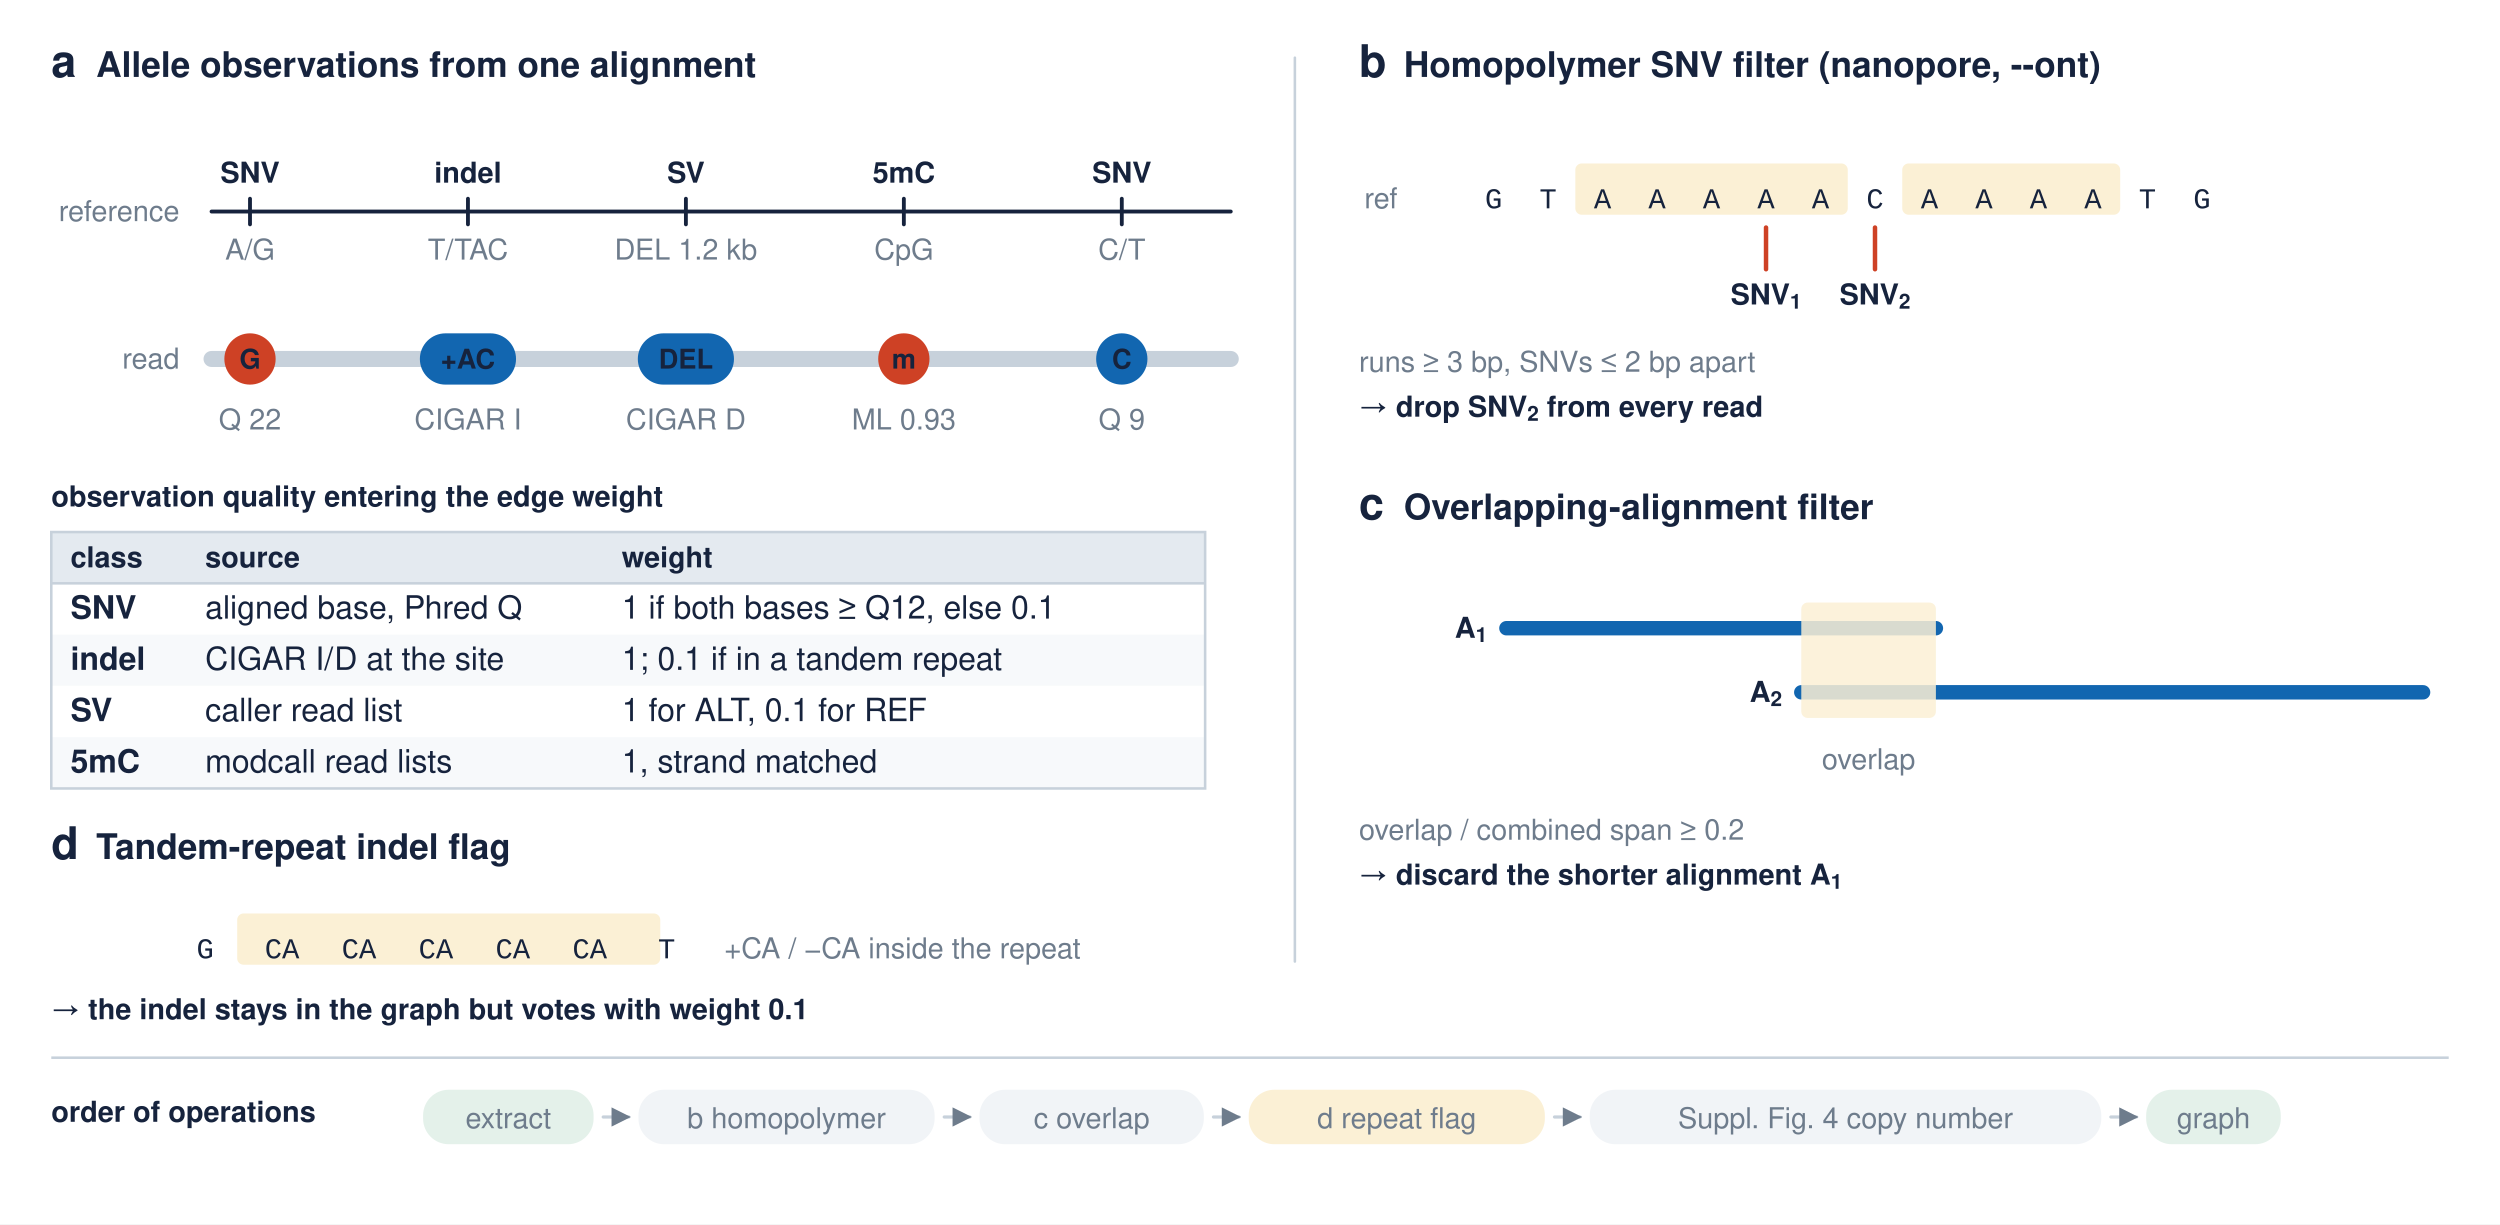
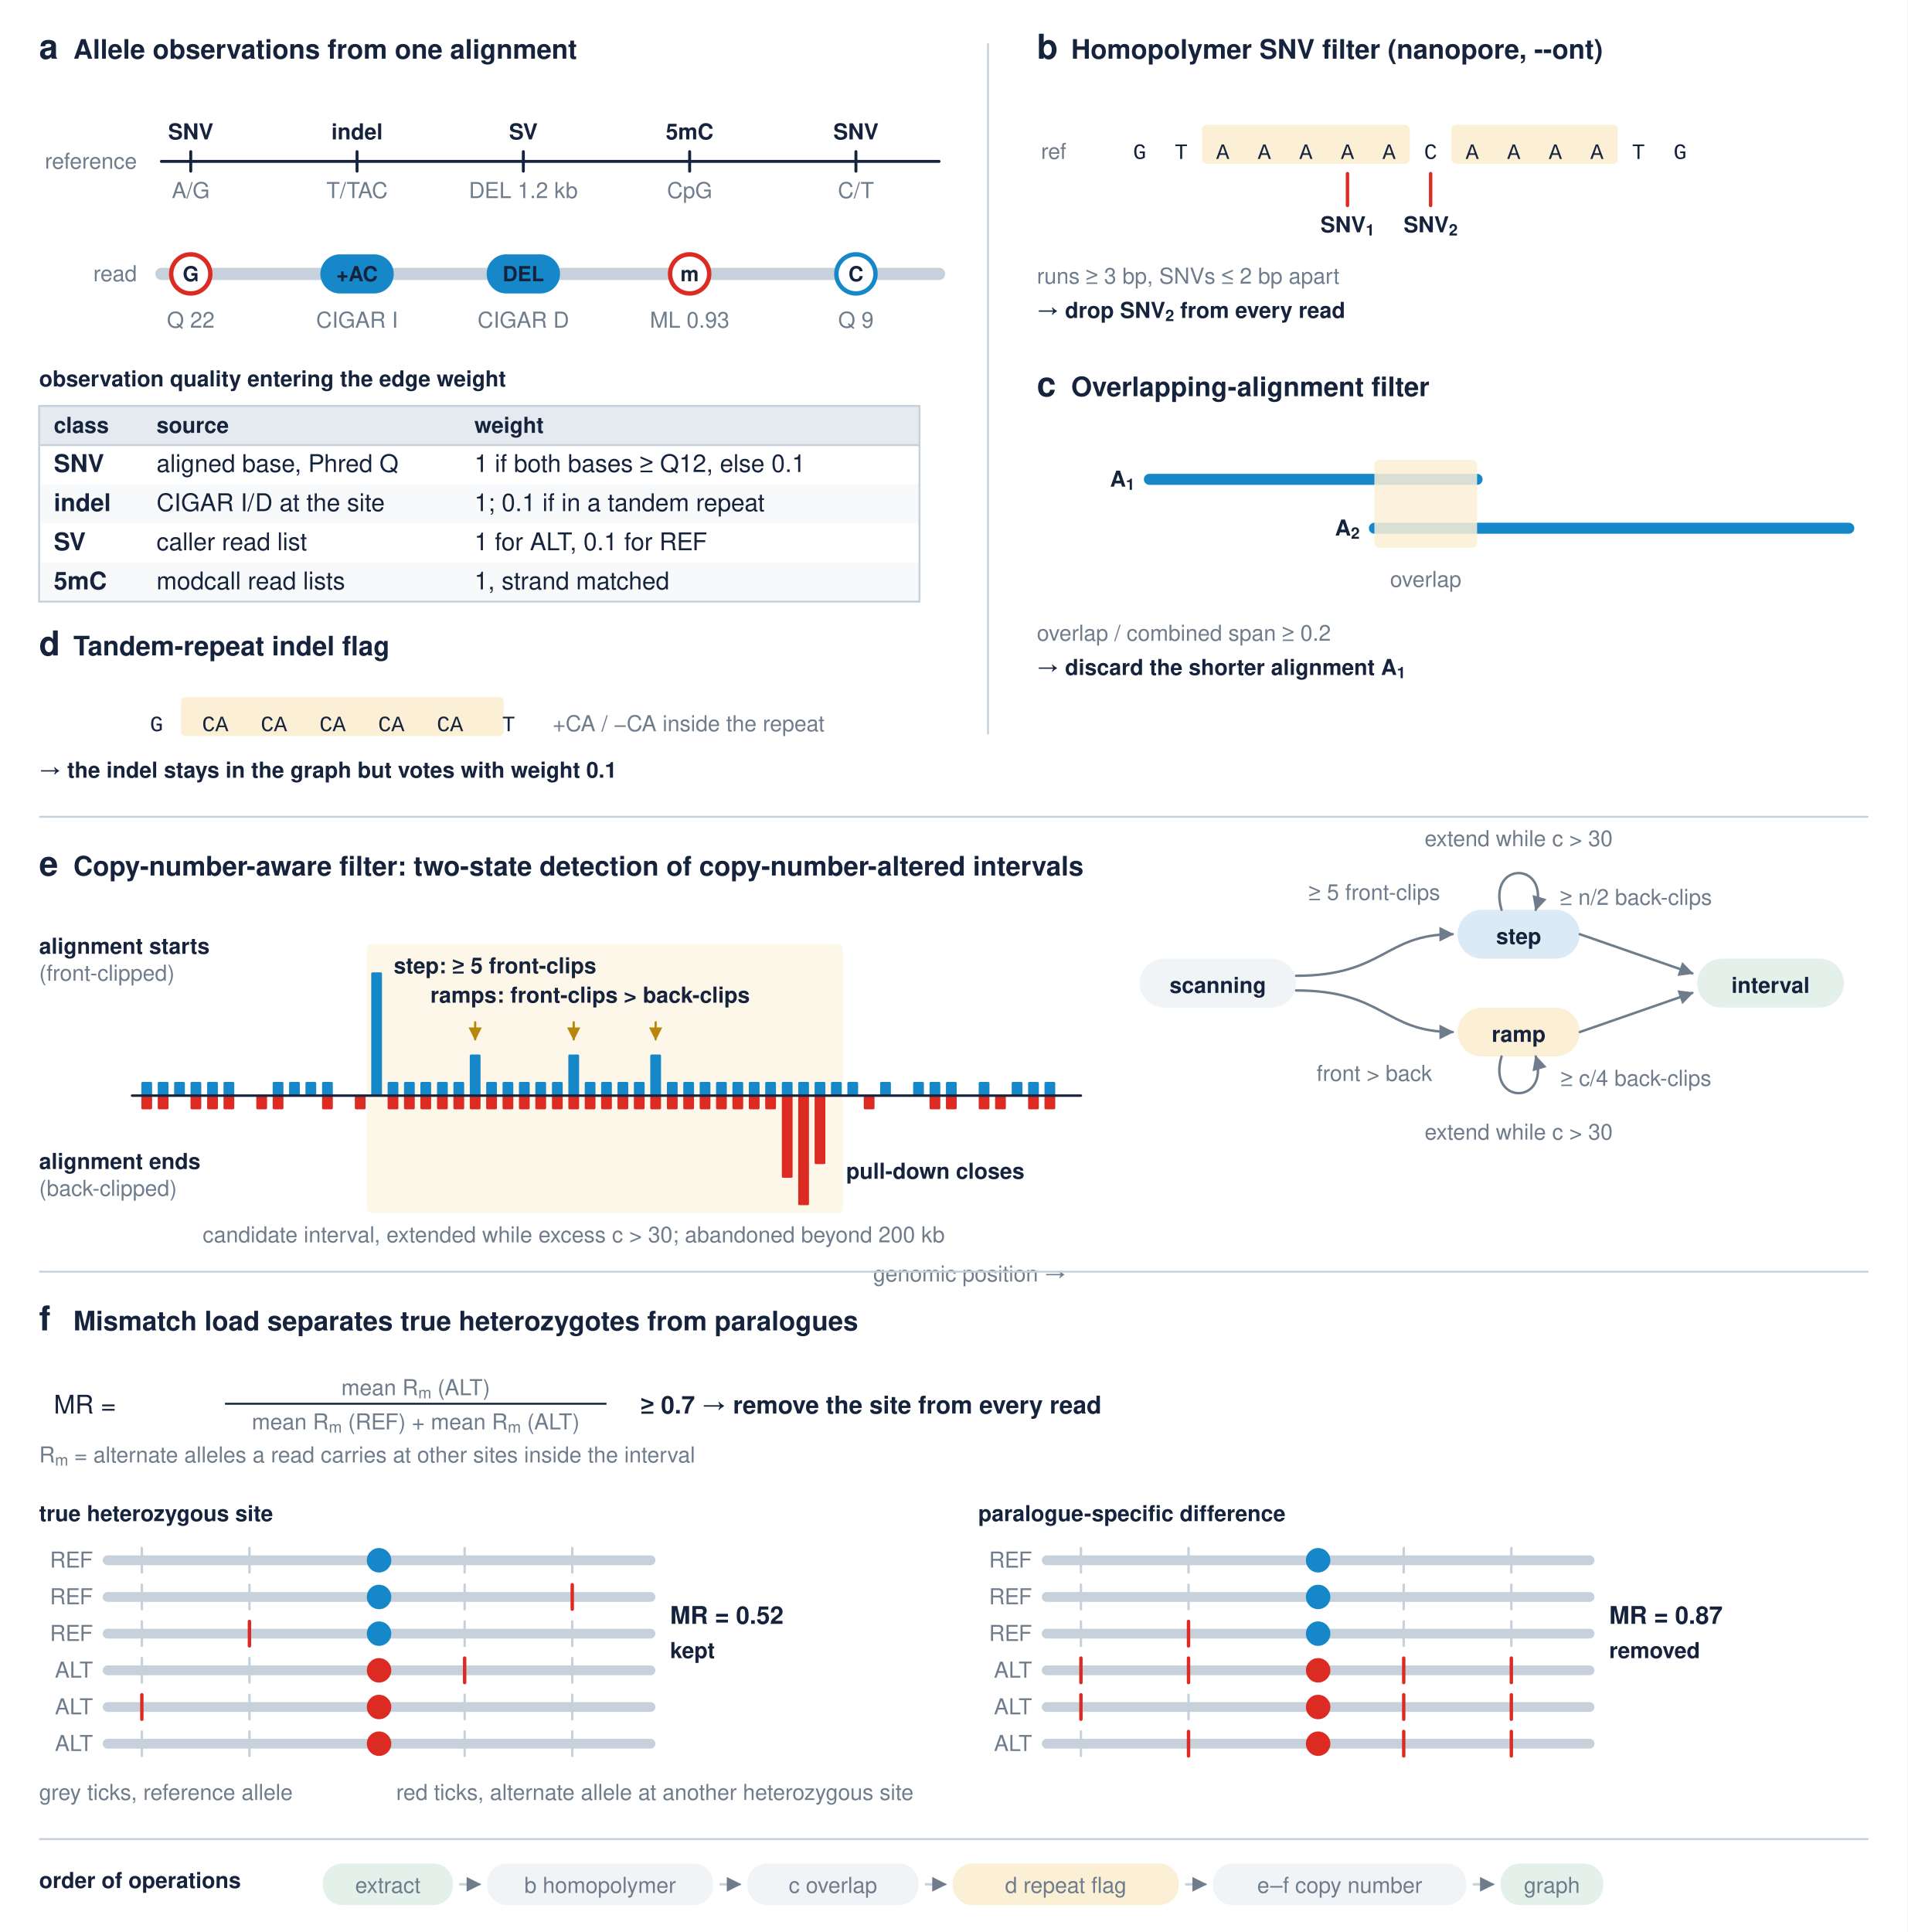
- <svg xmlns="http://www.w3.org/2000/svg" width="780" height="382" viewBox="0 0 780 382">
+ <svg xmlns="http://www.w3.org/2000/svg" width="780" height="790" viewBox="0 0 780 790">
  <style>
 text{font-family:"Helvetica Neue",Helvetica,Arial,"Liberation Sans",sans-serif;fill:#16233D}
 .pl{font-size:14px;font-weight:700}
 .h{font-size:11px;font-weight:600}
 .t{font-size:10px}
 .tb{font-size:10px;font-weight:600}
 .s{font-size:9px;fill:#6E7C8C}
 .sb{font-size:9px;font-weight:600}
 .n{font-size:8.5px;font-weight:700}
 .m{font-size:10px;font-style:italic}
 .mb{font-size:10px;font-style:italic;font-weight:600}
 .eq{font-size:10.5px}
 .code{font-family:"SF Mono",Menlo,Consolas,"Courier New",monospace;font-size:9px}
</style>
  <defs>
    <marker id="arr" viewBox="0 0 10 10" refX="9" refY="5" markerWidth="6" markerHeight="6" orient="auto-start-reverse">
      <path d="M0,0 L10,5 L0,10 z" fill="#6E7C8C" />
    </marker>
    <marker id="arrd" viewBox="0 0 10 10" refX="9" refY="5" markerWidth="6" markerHeight="6" orient="auto-start-reverse">
      <path d="M0,0 L10,5 L0,10 z" fill="#16233D" />
    </marker>
    <marker id="arra" viewBox="0 0 10 10" refX="9" refY="5" markerWidth="6" markerHeight="6" orient="auto-start-reverse">
      <path d="M0,0 L10,5 L0,10 z" fill="#B8860B" />
    </marker>
  </defs>
-   <rect width="780" height="382" fill="#ffffff" />
+   <rect width="780" height="790" fill="#ffffff" />
  <line x1="404.0" y1="18.0" x2="404.0" y2="300.0" stroke="#C7D1DB" stroke-width="0.8" stroke-linecap="round" />
  <text x="16.0" y="24.0" class="pl" text-anchor="start">a</text>
  <text x="30.0" y="24.0" class="h" text-anchor="start">Allele observations from one alignment</text>
  <text x="56.0" y="69.0" class="s" text-anchor="end">reference</text>
  <line x1="66.0" y1="66.0" x2="384.0" y2="66.0" stroke="#16233D" stroke-width="1.2" stroke-linecap="round" />
  <line x1="78.0" y1="62.0" x2="78.0" y2="70.0" stroke="#16233D" stroke-width="1.2" stroke-linecap="round" />
  <text x="78.0" y="57.0" class="sb" text-anchor="middle" fill="#16233D">SNV</text>
  <text x="78.0" y="81.0" class="s" text-anchor="middle">A/G</text>
  <line x1="146.0" y1="62.0" x2="146.0" y2="70.0" stroke="#16233D" stroke-width="1.2" stroke-linecap="round" />
  <text x="146.0" y="57.0" class="sb" text-anchor="middle" fill="#16233D">indel</text>
  <text x="146.0" y="81.0" class="s" text-anchor="middle">T/TAC</text>
  <line x1="214.0" y1="62.0" x2="214.0" y2="70.0" stroke="#16233D" stroke-width="1.2" stroke-linecap="round" />
  <text x="214.0" y="57.0" class="sb" text-anchor="middle" fill="#16233D">SV</text>
  <text x="214.0" y="81.0" class="s" text-anchor="middle">DEL 1.2 kb</text>
  <line x1="282.0" y1="62.0" x2="282.0" y2="70.0" stroke="#16233D" stroke-width="1.2" stroke-linecap="round" />
  <text x="282.0" y="57.0" class="sb" text-anchor="middle" fill="#16233D">5mC</text>
  <text x="282.0" y="81.0" class="s" text-anchor="middle">CpG</text>
  <line x1="350.0" y1="62.0" x2="350.0" y2="70.0" stroke="#16233D" stroke-width="1.2" stroke-linecap="round" />
  <text x="350.0" y="57.0" class="sb" text-anchor="middle" fill="#16233D">SNV</text>
  <text x="350.0" y="81.0" class="s" text-anchor="middle">C/T</text>
  <text x="56.0" y="115.0" class="s" text-anchor="end">read</text>
  <line x1="66.0" y1="112.0" x2="384.0" y2="112.0" stroke="#C7D1DB" stroke-width="5" stroke-linecap="round" />
-   <circle cx="78.0" cy="112.0" r="8" fill="#CE4125" stroke="#CE4125" stroke-width="0" />
-   <text x="78.0" y="115.0" class="n" text-anchor="middle" fill="#fff">G</text>
+   <circle cx="78.0" cy="112.0" r="8" fill="#fff" stroke="#DC2B23" stroke-width="1.8" />
+   <text x="78.0" y="115.0" class="n" text-anchor="middle" fill="#DC2B23">G</text>
  <text x="78.0" y="134.0" class="s" text-anchor="middle">Q 22</text>
-   <rect x="131.0" y="104.0" width="30.0" height="16.0" rx="8" fill="#1266B0" stroke="none" stroke-width="0.8" opacity="1" />
+   <rect x="131.0" y="104.0" width="30.0" height="16.0" rx="8" fill="#1687C9" stroke="none" stroke-width="0.8" opacity="1" />
  <text x="146.0" y="115.0" class="n" text-anchor="middle" fill="#fff">+AC</text>
  <text x="146.0" y="134.0" class="s" text-anchor="middle">CIGAR I</text>
-   <rect x="199.0" y="104.0" width="30.0" height="16.0" rx="8" fill="#1266B0" stroke="none" stroke-width="0.8" opacity="1" />
+   <rect x="199.0" y="104.0" width="30.0" height="16.0" rx="8" fill="#1687C9" stroke="none" stroke-width="0.8" opacity="1" />
  <text x="214.0" y="115.0" class="n" text-anchor="middle" fill="#fff">DEL</text>
  <text x="214.0" y="134.0" class="s" text-anchor="middle">CIGAR D</text>
-   <circle cx="282.0" cy="112.0" r="8" fill="#CE4125" stroke="#CE4125" stroke-width="0" />
-   <text x="282.0" y="115.0" class="n" text-anchor="middle" fill="#fff">m</text>
+   <circle cx="282.0" cy="112.0" r="8" fill="#fff" stroke="#DC2B23" stroke-width="1.8" />
+   <text x="282.0" y="115.0" class="n" text-anchor="middle" fill="#DC2B23">m</text>
  <text x="282.0" y="134.0" class="s" text-anchor="middle">ML 0.93</text>
-   <circle cx="350.0" cy="112.0" r="8" fill="#1266B0" stroke="#1266B0" stroke-width="0" />
-   <text x="350.0" y="115.0" class="n" text-anchor="middle" fill="#fff">C</text>
+   <circle cx="350.0" cy="112.0" r="8" fill="#fff" stroke="#1687C9" stroke-width="1.8" />
+   <text x="350.0" y="115.0" class="n" text-anchor="middle" fill="#1687C9">C</text>
  <text x="350.0" y="134.0" class="s" text-anchor="middle">Q 9</text>
  <text x="16.0" y="158.0" class="sb" text-anchor="start" fill="#16233D">observation quality entering the edge weight</text>
  <rect x="16.0" y="166.0" width="360.0" height="16.0" rx="0" fill="#E4EAF0" stroke="none" stroke-width="0.8" opacity="1" />
  <text x="22.0" y="177.0" class="sb" text-anchor="start" fill="#16233D">class</text>
  <text x="64.0" y="177.0" class="sb" text-anchor="start" fill="#16233D">source</text>
  <text x="194.0" y="177.0" class="sb" text-anchor="start" fill="#16233D">weight</text>
  <rect x="16.0" y="182.0" width="360.0" height="16.0" rx="0" fill="#ffffff" stroke="none" stroke-width="0.8" opacity="1" />
  <text x="22.0" y="193.0" class="tb" text-anchor="start">SNV</text>
  <text x="64.0" y="193.0" class="t" text-anchor="start">aligned base, Phred Q</text>
  <text x="194.0" y="193.0" class="t" text-anchor="start">1 if both bases ≥ Q12, else 0.1</text>
  <rect x="16.0" y="198.0" width="360.0" height="16.0" rx="0" fill="#F7F9FB" stroke="none" stroke-width="0.8" opacity="1" />
  <text x="22.0" y="209.0" class="tb" text-anchor="start">indel</text>
  <text x="64.0" y="209.0" class="t" text-anchor="start">CIGAR I/D at the site</text>
  <text x="194.0" y="209.0" class="t" text-anchor="start">1; 0.1 if in a tandem repeat</text>
  <rect x="16.0" y="214.0" width="360.0" height="16.0" rx="0" fill="#ffffff" stroke="none" stroke-width="0.8" opacity="1" />
  <text x="22.0" y="225.0" class="tb" text-anchor="start">SV</text>
  <text x="64.0" y="225.0" class="t" text-anchor="start">caller read list</text>
  <text x="194.0" y="225.0" class="t" text-anchor="start">1 for ALT, 0.1 for REF</text>
  <rect x="16.0" y="230.0" width="360.0" height="16.0" rx="0" fill="#F7F9FB" stroke="none" stroke-width="0.8" opacity="1" />
  <text x="22.0" y="241.0" class="tb" text-anchor="start">5mC</text>
  <text x="64.0" y="241.0" class="t" text-anchor="start">modcall read lists</text>
  <text x="194.0" y="241.0" class="t" text-anchor="start">1, strand matched</text>
  <rect x="16.0" y="166.0" width="360.0" height="80.0" rx="0" fill="none" stroke="#C7D1DB" stroke-width="0.8" opacity="1" />
  <line x1="16.0" y1="182.0" x2="376.0" y2="182.0" stroke="#C7D1DB" stroke-width="0.8" stroke-linecap="butt" />
  <text x="16.0" y="268.0" class="pl" text-anchor="start">d</text>
  <text x="30.0" y="268.0" class="h" text-anchor="start">Tandem-repeat indel flag</text>
  <rect x="74.0" y="285.0" width="132.0" height="16.0" rx="2" fill="#FBF0D5" stroke="none" stroke-width="0.8" opacity="1" />
  <text x="64.0" y="299.0" class="code" text-anchor="middle" fill="#16233D">G</text>
  <text x="88.0" y="299.0" class="code" text-anchor="middle" fill="#16233D">CA</text>
  <text x="112.0" y="299.0" class="code" text-anchor="middle" fill="#16233D">CA</text>
  <text x="136.0" y="299.0" class="code" text-anchor="middle" fill="#16233D">CA</text>
  <text x="160.0" y="299.0" class="code" text-anchor="middle" fill="#16233D">CA</text>
  <text x="184.0" y="299.0" class="code" text-anchor="middle" fill="#16233D">CA</text>
  <text x="208.0" y="299.0" class="code" text-anchor="middle" fill="#16233D">T</text>
  <text x="226.0" y="299.0" class="s" text-anchor="start">+CA / −CA inside the repeat</text>
  <text x="16.0" y="318.0" class="sb" text-anchor="start" fill="#B8860B">→ the indel stays in the graph but votes with weight 0.1</text>
  <text x="424.0" y="24.0" class="pl" text-anchor="start">b</text>
  <text x="438.0" y="24.0" class="h" text-anchor="start">Homopolymer SNV filter (nanopore, --ont)</text>
  <text x="436.0" y="65.0" class="s" text-anchor="end">ref</text>
  <rect x="491.5" y="51.0" width="85.0" height="16.0" rx="2" fill="#FBF0D5" stroke="none" stroke-width="0.8" opacity="1" />
  <rect x="593.5" y="51.0" width="68.0" height="16.0" rx="2" fill="#FBF0D5" stroke="none" stroke-width="0.8" opacity="1" />
  <text x="466.0" y="65.0" class="code" text-anchor="middle" fill="#16233D">G</text>
  <text x="483.0" y="65.0" class="code" text-anchor="middle" fill="#16233D">T</text>
  <text x="500.0" y="65.0" class="code" text-anchor="middle" fill="#16233D">A</text>
  <text x="517.0" y="65.0" class="code" text-anchor="middle" fill="#16233D">A</text>
  <text x="534.0" y="65.0" class="code" text-anchor="middle" fill="#16233D">A</text>
  <text x="551.0" y="65.0" class="code" text-anchor="middle" fill="#16233D">A</text>
  <text x="568.0" y="65.0" class="code" text-anchor="middle" fill="#16233D">A</text>
  <text x="585.0" y="65.0" class="code" text-anchor="middle" fill="#16233D">C</text>
  <text x="602.0" y="65.0" class="code" text-anchor="middle" fill="#16233D">A</text>
  <text x="619.0" y="65.0" class="code" text-anchor="middle" fill="#16233D">A</text>
  <text x="636.0" y="65.0" class="code" text-anchor="middle" fill="#16233D">A</text>
  <text x="653.0" y="65.0" class="code" text-anchor="middle" fill="#16233D">A</text>
  <text x="670.0" y="65.0" class="code" text-anchor="middle" fill="#16233D">T</text>
  <text x="687.0" y="65.0" class="code" text-anchor="middle" fill="#16233D">G</text>
-   <line x1="551.0" y1="71.0" x2="551.0" y2="84.0" stroke="#CE4125" stroke-width="1.4" stroke-linecap="round" />
-   <text x="551.0" y="95.0" class="sb" text-anchor="middle" fill="#CE4125">SNV<tspan font-size="72%" baseline-shift="sub">1</tspan>
-   </text>
-   <line x1="585.0" y1="71.0" x2="585.0" y2="84.0" stroke="#CE4125" stroke-width="1.4" stroke-linecap="round" />
-   <text x="585.0" y="95.0" class="sb" text-anchor="middle" fill="#CE4125">SNV<tspan font-size="72%" baseline-shift="sub">2</tspan>
+   <line x1="551.0" y1="71.0" x2="551.0" y2="84.0" stroke="#DC2B23" stroke-width="1.4" stroke-linecap="round" />
+   <text x="551.0" y="95.0" class="sb" text-anchor="middle" fill="#DC2B23">SNV<tspan font-size="72%" baseline-shift="sub">1</tspan>
+   </text>
+   <line x1="585.0" y1="71.0" x2="585.0" y2="84.0" stroke="#DC2B23" stroke-width="1.4" stroke-linecap="round" />
+   <text x="585.0" y="95.0" class="sb" text-anchor="middle" fill="#DC2B23">SNV<tspan font-size="72%" baseline-shift="sub">2</tspan>
  </text>
  <text x="424.0" y="116.0" class="s" text-anchor="start">runs ≥ 3 bp, SNVs ≤ 2 bp apart</text>
  <text x="424.0" y="130.0" class="sb" text-anchor="start" fill="#B8860B">→ drop SNV<tspan font-size="72%" baseline-shift="sub">2</tspan> from every read</text>
  <text x="424.0" y="162.0" class="pl" text-anchor="start">c</text>
  <text x="438.0" y="162.0" class="h" text-anchor="start">Overlapping-alignment filter</text>
-   <line x1="470.0" y1="196.0" x2="604.0" y2="196.0" stroke="#1266B0" stroke-width="4.5" stroke-linecap="round" />
-   <text x="464.0" y="199.0" class="sb" text-anchor="end" fill="#1266B0">A<tspan font-size="72%" baseline-shift="sub">1</tspan>
-   </text>
-   <line x1="562.0" y1="216.0" x2="756.0" y2="216.0" stroke="#1266B0" stroke-width="4.5" stroke-linecap="round" />
-   <text x="556.0" y="219.0" class="sb" text-anchor="end" fill="#1266B0">A<tspan font-size="72%" baseline-shift="sub">2</tspan>
+   <line x1="470.0" y1="196.0" x2="604.0" y2="196.0" stroke="#1687C9" stroke-width="4.5" stroke-linecap="round" />
+   <text x="464.0" y="199.0" class="sb" text-anchor="end" fill="#1687C9">A<tspan font-size="72%" baseline-shift="sub">1</tspan>
+   </text>
+   <line x1="562.0" y1="216.0" x2="756.0" y2="216.0" stroke="#1687C9" stroke-width="4.5" stroke-linecap="round" />
+   <text x="556.0" y="219.0" class="sb" text-anchor="end" fill="#1687C9">A<tspan font-size="72%" baseline-shift="sub">2</tspan>
  </text>
  <rect x="562.0" y="188.0" width="42.0" height="36.0" rx="2" fill="#FBF0D5" stroke="none" stroke-width="0.8" opacity="0.85" />
  <text x="583.0" y="240.0" class="s" text-anchor="middle" fill="#B8860B">overlap</text>
  <text x="424.0" y="262.0" class="s" text-anchor="start">overlap / combined span ≥ 0.2</text>
  <text x="424.0" y="276.0" class="sb" text-anchor="start" fill="#B8860B">→ discard the shorter alignment A<tspan font-size="72%" baseline-shift="sub">1</tspan>
  </text>
-   <line x1="16.0" y1="330.0" x2="764.0" y2="330.0" stroke="#C7D1DB" stroke-width="0.8" stroke-linecap="butt" />
-   <text x="16.0" y="350.0" class="sb" text-anchor="start" fill="#16233D">order of operations</text>
-   <rect x="132.0" y="340.0" width="53.2" height="17.0" rx="8" fill="#E4F1EA" stroke="none" stroke-width="0.8" opacity="1" />
-   <text x="158.6" y="352.0" class="s" text-anchor="middle" fill="#1F7A4D">extract</text>
-   <line x1="188.2" y1="348.5" x2="196.2" y2="348.5" stroke="#C7D1DB" stroke-width="1" stroke-linecap="round" marker-end="url(#arr)" />
-   <rect x="199.2" y="340.0" width="92.4" height="17.0" rx="8" fill="#F1F4F7" stroke="none" stroke-width="0.8" opacity="1" />
-   <text x="245.4" y="352.0" class="s" text-anchor="middle" fill="#16233D">b  homopolymer</text>
-   <line x1="294.6" y1="348.5" x2="302.6" y2="348.5" stroke="#C7D1DB" stroke-width="1" stroke-linecap="round" marker-end="url(#arr)" />
-   <rect x="305.6" y="340.0" width="70.0" height="17.0" rx="8" fill="#F1F4F7" stroke="none" stroke-width="0.8" opacity="1" />
-   <text x="340.6" y="352.0" class="s" text-anchor="middle" fill="#16233D">c  overlap</text>
-   <line x1="378.6" y1="348.5" x2="386.6" y2="348.5" stroke="#C7D1DB" stroke-width="1" stroke-linecap="round" marker-end="url(#arr)" />
-   <rect x="389.6" y="340.0" width="92.4" height="17.0" rx="8" fill="#FBF0D5" stroke="none" stroke-width="0.8" opacity="1" />
-   <text x="435.8" y="352.0" class="s" text-anchor="middle" fill="#B8860B">d  repeat flag</text>
-   <line x1="485.0" y1="348.5" x2="493.0" y2="348.5" stroke="#C7D1DB" stroke-width="1" stroke-linecap="round" marker-end="url(#arr)" />
-   <rect x="496.0" y="340.0" width="159.6" height="17.0" rx="8" fill="#F1F4F7" stroke="none" stroke-width="0.8" opacity="1" />
-   <text x="575.8" y="352.0" class="s" text-anchor="middle" fill="#16233D">Suppl. Fig. 4  copy number</text>
-   <line x1="658.6" y1="348.5" x2="666.6" y2="348.5" stroke="#C7D1DB" stroke-width="1" stroke-linecap="round" marker-end="url(#arr)" />
-   <rect x="669.6" y="340.0" width="42.0" height="17.0" rx="8" fill="#E4F1EA" stroke="none" stroke-width="0.8" opacity="1" />
-   <text x="690.6" y="352.0" class="s" text-anchor="middle" fill="#1F7A4D">graph</text>
+   <line x1="16.0" y1="334.0" x2="764.0" y2="334.0" stroke="#C7D1DB" stroke-width="0.8" stroke-linecap="butt" />
+   <text x="16.0" y="358.0" class="pl" text-anchor="start">e</text>
+   <text x="30.0" y="358.0" class="h" text-anchor="start">Copy-number-aware filter: two-state detection of copy-number-altered intervals</text>
+   <rect x="150.0" y="386.0" width="194.7" height="110.0" rx="2" fill="#FBF0D5" stroke="none" stroke-width="0.8" opacity="0.5" />
+   <rect x="57.8" y="442.4" width="4.4" height="5.6" rx="0.5" fill="#1687C9" stroke="none" stroke-width="0.8" opacity="1" />
+   <rect x="57.8" y="448.0" width="4.4" height="5.6" rx="0.5" fill="#DC2B23" stroke="none" stroke-width="0.8" opacity="1" />
+   <rect x="64.5" y="442.4" width="4.4" height="5.6" rx="0.5" fill="#1687C9" stroke="none" stroke-width="0.8" opacity="1" />
+   <rect x="64.5" y="448.0" width="4.4" height="5.6" rx="0.5" fill="#DC2B23" stroke="none" stroke-width="0.8" opacity="1" />
+   <rect x="71.2" y="442.4" width="4.4" height="5.6" rx="0.5" fill="#1687C9" stroke="none" stroke-width="0.8" opacity="1" />
+   <rect x="77.9" y="442.4" width="4.4" height="5.6" rx="0.5" fill="#1687C9" stroke="none" stroke-width="0.8" opacity="1" />
+   <rect x="77.9" y="448.0" width="4.4" height="5.6" rx="0.5" fill="#DC2B23" stroke="none" stroke-width="0.8" opacity="1" />
+   <rect x="84.7" y="442.4" width="4.4" height="5.6" rx="0.5" fill="#1687C9" stroke="none" stroke-width="0.8" opacity="1" />
+   <rect x="84.7" y="448.0" width="4.4" height="5.6" rx="0.5" fill="#DC2B23" stroke="none" stroke-width="0.8" opacity="1" />
+   <rect x="91.4" y="442.4" width="4.4" height="5.6" rx="0.5" fill="#1687C9" stroke="none" stroke-width="0.8" opacity="1" />
+   <rect x="91.4" y="448.0" width="4.4" height="5.6" rx="0.5" fill="#DC2B23" stroke="none" stroke-width="0.8" opacity="1" />
+   <rect x="104.8" y="448.0" width="4.4" height="5.6" rx="0.5" fill="#DC2B23" stroke="none" stroke-width="0.8" opacity="1" />
+   <rect x="111.5" y="442.4" width="4.4" height="5.6" rx="0.5" fill="#1687C9" stroke="none" stroke-width="0.8" opacity="1" />
+   <rect x="111.5" y="448.0" width="4.4" height="5.6" rx="0.5" fill="#DC2B23" stroke="none" stroke-width="0.8" opacity="1" />
+   <rect x="118.2" y="442.4" width="4.4" height="5.6" rx="0.5" fill="#1687C9" stroke="none" stroke-width="0.8" opacity="1" />
+   <rect x="124.9" y="442.4" width="4.4" height="5.6" rx="0.5" fill="#1687C9" stroke="none" stroke-width="0.8" opacity="1" />
+   <rect x="131.7" y="442.4" width="4.4" height="5.6" rx="0.5" fill="#1687C9" stroke="none" stroke-width="0.8" opacity="1" />
+   <rect x="131.7" y="448.0" width="4.4" height="5.6" rx="0.5" fill="#DC2B23" stroke="none" stroke-width="0.8" opacity="1" />
+   <rect x="145.1" y="448.0" width="4.4" height="5.6" rx="0.5" fill="#DC2B23" stroke="none" stroke-width="0.8" opacity="1" />
+   <rect x="151.8" y="397.6" width="4.4" height="50.4" rx="0.5" fill="#1687C9" stroke="none" stroke-width="0.8" opacity="1" />
+   <rect x="158.5" y="442.4" width="4.4" height="5.6" rx="0.5" fill="#1687C9" stroke="none" stroke-width="0.8" opacity="1" />
+   <rect x="158.5" y="448.0" width="4.4" height="5.6" rx="0.5" fill="#DC2B23" stroke="none" stroke-width="0.8" opacity="1" />
+   <rect x="165.2" y="442.4" width="4.4" height="5.6" rx="0.5" fill="#1687C9" stroke="none" stroke-width="0.8" opacity="1" />
+   <rect x="165.2" y="448.0" width="4.4" height="5.6" rx="0.5" fill="#DC2B23" stroke="none" stroke-width="0.8" opacity="1" />
+   <rect x="171.9" y="442.4" width="4.4" height="5.6" rx="0.5" fill="#1687C9" stroke="none" stroke-width="0.8" opacity="1" />
+   <rect x="171.9" y="448.0" width="4.4" height="5.6" rx="0.5" fill="#DC2B23" stroke="none" stroke-width="0.8" opacity="1" />
+   <rect x="178.7" y="442.4" width="4.4" height="5.6" rx="0.5" fill="#1687C9" stroke="none" stroke-width="0.8" opacity="1" />
+   <rect x="178.7" y="448.0" width="4.4" height="5.6" rx="0.5" fill="#DC2B23" stroke="none" stroke-width="0.8" opacity="1" />
+   <rect x="185.4" y="442.4" width="4.4" height="5.6" rx="0.5" fill="#1687C9" stroke="none" stroke-width="0.8" opacity="1" />
+   <rect x="185.4" y="448.0" width="4.4" height="5.6" rx="0.5" fill="#DC2B23" stroke="none" stroke-width="0.8" opacity="1" />
+   <rect x="192.1" y="431.2" width="4.4" height="16.8" rx="0.5" fill="#1687C9" stroke="none" stroke-width="0.8" opacity="1" />
+   <rect x="192.1" y="448.0" width="4.4" height="5.6" rx="0.5" fill="#DC2B23" stroke="none" stroke-width="0.8" opacity="1" />
+   <rect x="198.8" y="442.4" width="4.4" height="5.6" rx="0.5" fill="#1687C9" stroke="none" stroke-width="0.8" opacity="1" />
+   <rect x="198.8" y="448.0" width="4.4" height="5.6" rx="0.5" fill="#DC2B23" stroke="none" stroke-width="0.8" opacity="1" />
+   <rect x="205.5" y="442.4" width="4.4" height="5.6" rx="0.5" fill="#1687C9" stroke="none" stroke-width="0.8" opacity="1" />
+   <rect x="205.5" y="448.0" width="4.4" height="5.6" rx="0.5" fill="#DC2B23" stroke="none" stroke-width="0.8" opacity="1" />
+   <rect x="212.2" y="442.4" width="4.4" height="5.6" rx="0.5" fill="#1687C9" stroke="none" stroke-width="0.8" opacity="1" />
+   <rect x="212.2" y="448.0" width="4.4" height="5.6" rx="0.5" fill="#DC2B23" stroke="none" stroke-width="0.8" opacity="1" />
+   <rect x="218.9" y="442.4" width="4.4" height="5.6" rx="0.5" fill="#1687C9" stroke="none" stroke-width="0.8" opacity="1" />
+   <rect x="218.9" y="448.0" width="4.4" height="5.6" rx="0.5" fill="#DC2B23" stroke="none" stroke-width="0.8" opacity="1" />
+   <rect x="225.7" y="442.4" width="4.4" height="5.6" rx="0.5" fill="#1687C9" stroke="none" stroke-width="0.8" opacity="1" />
+   <rect x="225.7" y="448.0" width="4.4" height="5.6" rx="0.5" fill="#DC2B23" stroke="none" stroke-width="0.8" opacity="1" />
+   <rect x="232.4" y="431.2" width="4.4" height="16.8" rx="0.5" fill="#1687C9" stroke="none" stroke-width="0.8" opacity="1" />
+   <rect x="232.4" y="448.0" width="4.4" height="5.6" rx="0.5" fill="#DC2B23" stroke="none" stroke-width="0.8" opacity="1" />
+   <rect x="239.1" y="442.4" width="4.4" height="5.6" rx="0.5" fill="#1687C9" stroke="none" stroke-width="0.8" opacity="1" />
+   <rect x="239.1" y="448.0" width="4.4" height="5.6" rx="0.5" fill="#DC2B23" stroke="none" stroke-width="0.8" opacity="1" />
+   <rect x="245.8" y="442.4" width="4.4" height="5.6" rx="0.5" fill="#1687C9" stroke="none" stroke-width="0.8" opacity="1" />
+   <rect x="245.8" y="448.0" width="4.4" height="5.6" rx="0.5" fill="#DC2B23" stroke="none" stroke-width="0.8" opacity="1" />
+   <rect x="252.5" y="442.4" width="4.4" height="5.6" rx="0.5" fill="#1687C9" stroke="none" stroke-width="0.8" opacity="1" />
+   <rect x="252.5" y="448.0" width="4.4" height="5.6" rx="0.5" fill="#DC2B23" stroke="none" stroke-width="0.8" opacity="1" />
+   <rect x="259.2" y="442.4" width="4.4" height="5.6" rx="0.5" fill="#1687C9" stroke="none" stroke-width="0.8" opacity="1" />
+   <rect x="259.2" y="448.0" width="4.4" height="5.6" rx="0.5" fill="#DC2B23" stroke="none" stroke-width="0.8" opacity="1" />
+   <rect x="265.9" y="431.2" width="4.4" height="16.8" rx="0.5" fill="#1687C9" stroke="none" stroke-width="0.8" opacity="1" />
+   <rect x="265.9" y="448.0" width="4.4" height="5.6" rx="0.5" fill="#DC2B23" stroke="none" stroke-width="0.8" opacity="1" />
+   <rect x="272.7" y="442.4" width="4.4" height="5.6" rx="0.5" fill="#1687C9" stroke="none" stroke-width="0.8" opacity="1" />
+   <rect x="272.7" y="448.0" width="4.4" height="5.6" rx="0.5" fill="#DC2B23" stroke="none" stroke-width="0.8" opacity="1" />
+   <rect x="279.4" y="442.4" width="4.4" height="5.6" rx="0.5" fill="#1687C9" stroke="none" stroke-width="0.8" opacity="1" />
+   <rect x="279.4" y="448.0" width="4.4" height="5.6" rx="0.5" fill="#DC2B23" stroke="none" stroke-width="0.8" opacity="1" />
+   <rect x="286.1" y="442.4" width="4.4" height="5.6" rx="0.5" fill="#1687C9" stroke="none" stroke-width="0.8" opacity="1" />
+   <rect x="286.1" y="448.0" width="4.4" height="5.6" rx="0.5" fill="#DC2B23" stroke="none" stroke-width="0.8" opacity="1" />
+   <rect x="292.8" y="442.4" width="4.4" height="5.6" rx="0.5" fill="#1687C9" stroke="none" stroke-width="0.8" opacity="1" />
+   <rect x="292.8" y="448.0" width="4.4" height="5.6" rx="0.5" fill="#DC2B23" stroke="none" stroke-width="0.8" opacity="1" />
+   <rect x="299.5" y="442.4" width="4.4" height="5.6" rx="0.5" fill="#1687C9" stroke="none" stroke-width="0.8" opacity="1" />
+   <rect x="299.5" y="448.0" width="4.4" height="5.6" rx="0.5" fill="#DC2B23" stroke="none" stroke-width="0.8" opacity="1" />
+   <rect x="306.2" y="442.4" width="4.4" height="5.6" rx="0.5" fill="#1687C9" stroke="none" stroke-width="0.8" opacity="1" />
+   <rect x="306.2" y="448.0" width="4.4" height="5.6" rx="0.5" fill="#DC2B23" stroke="none" stroke-width="0.8" opacity="1" />
+   <rect x="312.9" y="442.4" width="4.4" height="5.6" rx="0.5" fill="#1687C9" stroke="none" stroke-width="0.8" opacity="1" />
+   <rect x="312.9" y="448.0" width="4.4" height="5.6" rx="0.5" fill="#DC2B23" stroke="none" stroke-width="0.8" opacity="1" />
+   <rect x="319.7" y="442.4" width="4.4" height="5.6" rx="0.5" fill="#1687C9" stroke="none" stroke-width="0.8" opacity="1" />
+   <rect x="319.7" y="448.0" width="4.4" height="33.6" rx="0.5" fill="#DC2B23" stroke="none" stroke-width="0.8" opacity="1" />
+   <rect x="326.4" y="442.4" width="4.4" height="5.6" rx="0.5" fill="#1687C9" stroke="none" stroke-width="0.8" opacity="1" />
+   <rect x="326.4" y="448.0" width="4.4" height="44.8" rx="0.5" fill="#DC2B23" stroke="none" stroke-width="0.8" opacity="1" />
+   <rect x="333.1" y="442.4" width="4.4" height="5.6" rx="0.5" fill="#1687C9" stroke="none" stroke-width="0.8" opacity="1" />
+   <rect x="333.1" y="448.0" width="4.4" height="28.0" rx="0.5" fill="#DC2B23" stroke="none" stroke-width="0.8" opacity="1" />
+   <rect x="339.8" y="442.4" width="4.4" height="5.6" rx="0.5" fill="#1687C9" stroke="none" stroke-width="0.8" opacity="1" />
+   <rect x="346.5" y="442.4" width="4.4" height="5.6" rx="0.5" fill="#1687C9" stroke="none" stroke-width="0.8" opacity="1" />
+   <rect x="353.2" y="448.0" width="4.4" height="5.6" rx="0.5" fill="#DC2B23" stroke="none" stroke-width="0.8" opacity="1" />
+   <rect x="359.9" y="442.4" width="4.4" height="5.6" rx="0.5" fill="#1687C9" stroke="none" stroke-width="0.8" opacity="1" />
+   <rect x="373.4" y="442.4" width="4.4" height="5.6" rx="0.5" fill="#1687C9" stroke="none" stroke-width="0.8" opacity="1" />
+   <rect x="380.1" y="442.4" width="4.4" height="5.6" rx="0.5" fill="#1687C9" stroke="none" stroke-width="0.8" opacity="1" />
+   <rect x="380.1" y="448.0" width="4.4" height="5.6" rx="0.5" fill="#DC2B23" stroke="none" stroke-width="0.8" opacity="1" />
+   <rect x="386.8" y="442.4" width="4.4" height="5.6" rx="0.5" fill="#1687C9" stroke="none" stroke-width="0.8" opacity="1" />
+   <rect x="386.8" y="448.0" width="4.4" height="5.6" rx="0.5" fill="#DC2B23" stroke="none" stroke-width="0.8" opacity="1" />
+   <rect x="400.2" y="442.4" width="4.4" height="5.6" rx="0.5" fill="#1687C9" stroke="none" stroke-width="0.8" opacity="1" />
+   <rect x="400.2" y="448.0" width="4.4" height="5.6" rx="0.5" fill="#DC2B23" stroke="none" stroke-width="0.8" opacity="1" />
+   <rect x="406.9" y="448.0" width="4.4" height="5.6" rx="0.5" fill="#DC2B23" stroke="none" stroke-width="0.8" opacity="1" />
+   <rect x="413.7" y="442.4" width="4.4" height="5.6" rx="0.5" fill="#1687C9" stroke="none" stroke-width="0.8" opacity="1" />
+   <rect x="420.4" y="442.4" width="4.4" height="5.6" rx="0.5" fill="#1687C9" stroke="none" stroke-width="0.8" opacity="1" />
+   <rect x="420.4" y="448.0" width="4.4" height="5.6" rx="0.5" fill="#DC2B23" stroke="none" stroke-width="0.8" opacity="1" />
+   <rect x="427.1" y="442.4" width="4.4" height="5.6" rx="0.5" fill="#1687C9" stroke="none" stroke-width="0.8" opacity="1" />
+   <rect x="427.1" y="448.0" width="4.4" height="5.6" rx="0.5" fill="#DC2B23" stroke="none" stroke-width="0.8" opacity="1" />
+   <line x1="54.0" y1="448.0" x2="442.0" y2="448.0" stroke="#16233D" stroke-width="1" stroke-linecap="round" />
+   <text x="16.0" y="390.0" class="sb" text-anchor="start" fill="#1687C9">alignment starts</text>
+   <text x="16.0" y="401.0" class="s" text-anchor="start" fill="#1687C9">(front-clipped)</text>
+   <text x="16.0" y="478.0" class="sb" text-anchor="start" fill="#DC2B23">alignment ends</text>
+   <text x="16.0" y="489.0" class="s" text-anchor="start" fill="#DC2B23">(back-clipped)</text>
+   <text x="161.0" y="398.0" class="sb" text-anchor="start" fill="#B8860B">step: ≥ 5 front-clips</text>
+   <text x="241.3" y="410.0" class="sb" text-anchor="middle" fill="#B8860B">ramps: front-clips &gt; back-clips</text>
+   <line x1="194.3" y1="418.0" x2="194.3" y2="425.0" stroke="#B8860B" stroke-width="0.9" stroke-linecap="round" marker-end="url(#arra)" />
+   <line x1="234.6" y1="418.0" x2="234.6" y2="425.0" stroke="#B8860B" stroke-width="0.9" stroke-linecap="round" marker-end="url(#arra)" />
+   <line x1="268.1" y1="418.0" x2="268.1" y2="425.0" stroke="#B8860B" stroke-width="0.9" stroke-linecap="round" marker-end="url(#arra)" />
+   <text x="346.0" y="482.0" class="sb" text-anchor="start" fill="#B8860B">pull-down closes</text>
+   <text x="234.6" y="508.0" class="s" text-anchor="middle" fill="#B8860B">candidate interval, extended while excess c &gt; 30; abandoned beyond 200 kb</text>
+   <text x="436.0" y="524.0" class="s" text-anchor="end">genomic position →</text>
+   <rect x="466.0" y="392.0" width="64.0" height="20.0" rx="10" fill="#F1F4F7" stroke="none" stroke-width="0.8" opacity="1" />
+   <text x="498.0" y="406.0" class="sb" text-anchor="middle" fill="#16233D">scanning</text>
+   <rect x="596.0" y="372.0" width="50.0" height="20.0" rx="10" fill="#DCEAF6" stroke="none" stroke-width="0.8" opacity="1" />
+   <text x="621.0" y="386.0" class="sb" text-anchor="middle" fill="#1687C9">step</text>
+   <rect x="596.0" y="412.0" width="50.0" height="20.0" rx="10" fill="#FBF0D5" stroke="none" stroke-width="0.8" opacity="1" />
+   <text x="621.0" y="426.0" class="sb" text-anchor="middle" fill="#B8860B">ramp</text>
+   <rect x="694.0" y="392.0" width="60.0" height="20.0" rx="10" fill="#E4F1EA" stroke="none" stroke-width="0.8" opacity="1" />
+   <text x="724.0" y="406.0" class="sb" text-anchor="middle" fill="#1F7A4D">interval</text>
+   <path d="M530,399 C566,399 566,382 594,382" stroke="#6E7C8C" stroke-width="1" fill="none" stroke-linecap="round" stroke-linejoin="round" opacity="1" marker-end="url(#arr)" />
+   <path d="M530,405 C566,405 566,422 594,422" stroke="#6E7C8C" stroke-width="1" fill="none" stroke-linecap="round" stroke-linejoin="round" opacity="1" marker-end="url(#arr)" />
+   <text x="562.0" y="368.0" class="s" text-anchor="middle">≥ 5 front-clips</text>
+   <text x="562.0" y="442.0" class="s" text-anchor="middle">front &gt; back</text>
+   <path d="M614,372 C608,352 634,352 628,372" stroke="#6E7C8C" stroke-width="1" fill="none" stroke-linecap="round" stroke-linejoin="round" opacity="1" marker-end="url(#arr)" />
+   <path d="M614,432 C608,452 634,452 628,432" stroke="#6E7C8C" stroke-width="1" fill="none" stroke-linecap="round" stroke-linejoin="round" opacity="1" marker-end="url(#arr)" />
+   <text x="621.0" y="346.0" class="s" text-anchor="middle">extend while c &gt; 30</text>
+   <text x="621.0" y="466.0" class="s" text-anchor="middle">extend while c &gt; 30</text>
+   <path d="M646,382 L692,398" stroke="#6E7C8C" stroke-width="1" fill="none" stroke-linecap="round" stroke-linejoin="round" opacity="1" marker-end="url(#arr)" />
+   <path d="M646,422 L692,406" stroke="#6E7C8C" stroke-width="1" fill="none" stroke-linecap="round" stroke-linejoin="round" opacity="1" marker-end="url(#arr)" />
+   <text x="669.0" y="370.0" class="s" text-anchor="middle">≥ n/2 back-clips</text>
+   <text x="669.0" y="444.0" class="s" text-anchor="middle">≥ c/4 back-clips</text>
+   <line x1="16.0" y1="520.0" x2="764.0" y2="520.0" stroke="#C7D1DB" stroke-width="0.8" stroke-linecap="butt" />
+   <text x="16.0" y="544.0" class="pl" text-anchor="start">f</text>
+   <text x="30.0" y="544.0" class="h" text-anchor="start">Mismatch load separates true heterozygotes from paralogues</text>
+   <text x="22.0" y="578.0" class="eq" text-anchor="start" fill="#16233D">MR  =</text>
+   <text x="170.0" y="570.5" class="s" text-anchor="middle">mean R<tspan font-size="72%" baseline-shift="sub">m</tspan> (ALT)</text>
+   <line x1="92.0" y1="574.0" x2="248.0" y2="574.0" stroke="#16233D" stroke-width="0.8" stroke-linecap="butt" />
+   <text x="170.0" y="584.5" class="s" text-anchor="middle">mean R<tspan font-size="72%" baseline-shift="sub">m</tspan> (REF) + mean R<tspan font-size="72%" baseline-shift="sub">m</tspan> (ALT)</text>
+   <text x="262.0" y="578.0" class="tb" text-anchor="start" fill="#B8860B">≥ 0.7  →  remove the site from every read</text>
+   <text x="16.0" y="598.0" class="s" text-anchor="start">R<tspan font-size="72%" baseline-shift="sub">m</tspan> = alternate alleles a read carries at other sites inside the interval</text>
+   <text x="16.0" y="622.0" class="sb" text-anchor="start" fill="#16233D">true heterozygous site</text>
+   <text x="38.0" y="641.0" class="s" text-anchor="end" fill="#1687C9">REF</text>
+   <line x1="44.0" y1="638.0" x2="266.0" y2="638.0" stroke="#C7D1DB" stroke-width="4" stroke-linecap="round" />
+   <circle cx="155.0" cy="638.0" r="5" fill="#1687C9" stroke="#1687C9" stroke-width="0" />
+   <line x1="58.0" y1="633.0" x2="58.0" y2="643.0" stroke="#C7D1DB" stroke-width="1" stroke-linecap="round" />
+   <line x1="102.0" y1="633.0" x2="102.0" y2="643.0" stroke="#C7D1DB" stroke-width="1" stroke-linecap="round" />
+   <line x1="190.0" y1="633.0" x2="190.0" y2="643.0" stroke="#C7D1DB" stroke-width="1" stroke-linecap="round" />
+   <line x1="234.0" y1="633.0" x2="234.0" y2="643.0" stroke="#C7D1DB" stroke-width="1" stroke-linecap="round" />
+   <text x="38.0" y="656.0" class="s" text-anchor="end" fill="#1687C9">REF</text>
+   <line x1="44.0" y1="653.0" x2="266.0" y2="653.0" stroke="#C7D1DB" stroke-width="4" stroke-linecap="round" />
+   <circle cx="155.0" cy="653.0" r="5" fill="#1687C9" stroke="#1687C9" stroke-width="0" />
+   <line x1="58.0" y1="648.0" x2="58.0" y2="658.0" stroke="#C7D1DB" stroke-width="1" stroke-linecap="round" />
+   <line x1="102.0" y1="648.0" x2="102.0" y2="658.0" stroke="#C7D1DB" stroke-width="1" stroke-linecap="round" />
+   <line x1="190.0" y1="648.0" x2="190.0" y2="658.0" stroke="#C7D1DB" stroke-width="1" stroke-linecap="round" />
+   <line x1="234.0" y1="648.0" x2="234.0" y2="658.0" stroke="#DC2B23" stroke-width="1.4" stroke-linecap="round" />
+   <text x="38.0" y="671.0" class="s" text-anchor="end" fill="#1687C9">REF</text>
+   <line x1="44.0" y1="668.0" x2="266.0" y2="668.0" stroke="#C7D1DB" stroke-width="4" stroke-linecap="round" />
+   <circle cx="155.0" cy="668.0" r="5" fill="#1687C9" stroke="#1687C9" stroke-width="0" />
+   <line x1="58.0" y1="663.0" x2="58.0" y2="673.0" stroke="#C7D1DB" stroke-width="1" stroke-linecap="round" />
+   <line x1="102.0" y1="663.0" x2="102.0" y2="673.0" stroke="#DC2B23" stroke-width="1.4" stroke-linecap="round" />
+   <line x1="190.0" y1="663.0" x2="190.0" y2="673.0" stroke="#C7D1DB" stroke-width="1" stroke-linecap="round" />
+   <line x1="234.0" y1="663.0" x2="234.0" y2="673.0" stroke="#C7D1DB" stroke-width="1" stroke-linecap="round" />
+   <text x="38.0" y="686.0" class="s" text-anchor="end" fill="#DC2B23">ALT</text>
+   <line x1="44.0" y1="683.0" x2="266.0" y2="683.0" stroke="#C7D1DB" stroke-width="4" stroke-linecap="round" />
+   <circle cx="155.0" cy="683.0" r="5" fill="#DC2B23" stroke="#DC2B23" stroke-width="0" />
+   <line x1="58.0" y1="678.0" x2="58.0" y2="688.0" stroke="#C7D1DB" stroke-width="1" stroke-linecap="round" />
+   <line x1="102.0" y1="678.0" x2="102.0" y2="688.0" stroke="#C7D1DB" stroke-width="1" stroke-linecap="round" />
+   <line x1="190.0" y1="678.0" x2="190.0" y2="688.0" stroke="#DC2B23" stroke-width="1.4" stroke-linecap="round" />
+   <line x1="234.0" y1="678.0" x2="234.0" y2="688.0" stroke="#C7D1DB" stroke-width="1" stroke-linecap="round" />
+   <text x="38.0" y="701.0" class="s" text-anchor="end" fill="#DC2B23">ALT</text>
+   <line x1="44.0" y1="698.0" x2="266.0" y2="698.0" stroke="#C7D1DB" stroke-width="4" stroke-linecap="round" />
+   <circle cx="155.0" cy="698.0" r="5" fill="#DC2B23" stroke="#DC2B23" stroke-width="0" />
+   <line x1="58.0" y1="693.0" x2="58.0" y2="703.0" stroke="#DC2B23" stroke-width="1.4" stroke-linecap="round" />
+   <line x1="102.0" y1="693.0" x2="102.0" y2="703.0" stroke="#C7D1DB" stroke-width="1" stroke-linecap="round" />
+   <line x1="190.0" y1="693.0" x2="190.0" y2="703.0" stroke="#C7D1DB" stroke-width="1" stroke-linecap="round" />
+   <line x1="234.0" y1="693.0" x2="234.0" y2="703.0" stroke="#C7D1DB" stroke-width="1" stroke-linecap="round" />
+   <text x="38.0" y="716.0" class="s" text-anchor="end" fill="#DC2B23">ALT</text>
+   <line x1="44.0" y1="713.0" x2="266.0" y2="713.0" stroke="#C7D1DB" stroke-width="4" stroke-linecap="round" />
+   <circle cx="155.0" cy="713.0" r="5" fill="#DC2B23" stroke="#DC2B23" stroke-width="0" />
+   <line x1="58.0" y1="708.0" x2="58.0" y2="718.0" stroke="#C7D1DB" stroke-width="1" stroke-linecap="round" />
+   <line x1="102.0" y1="708.0" x2="102.0" y2="718.0" stroke="#C7D1DB" stroke-width="1" stroke-linecap="round" />
+   <line x1="190.0" y1="708.0" x2="190.0" y2="718.0" stroke="#C7D1DB" stroke-width="1" stroke-linecap="round" />
+   <line x1="234.0" y1="708.0" x2="234.0" y2="718.0" stroke="#C7D1DB" stroke-width="1" stroke-linecap="round" />
+   <text x="274.0" y="664.0" class="tb" text-anchor="start" fill="#1F7A4D">MR = 0.52</text>
+   <text x="274.0" y="678.0" class="sb" text-anchor="start" fill="#1F7A4D">kept</text>
+   <text x="400.0" y="622.0" class="sb" text-anchor="start" fill="#16233D">paralogue-specific difference</text>
+   <text x="422.0" y="641.0" class="s" text-anchor="end" fill="#1687C9">REF</text>
+   <line x1="428.0" y1="638.0" x2="650.0" y2="638.0" stroke="#C7D1DB" stroke-width="4" stroke-linecap="round" />
+   <circle cx="539.0" cy="638.0" r="5" fill="#1687C9" stroke="#1687C9" stroke-width="0" />
+   <line x1="442.0" y1="633.0" x2="442.0" y2="643.0" stroke="#C7D1DB" stroke-width="1" stroke-linecap="round" />
+   <line x1="486.0" y1="633.0" x2="486.0" y2="643.0" stroke="#C7D1DB" stroke-width="1" stroke-linecap="round" />
+   <line x1="574.0" y1="633.0" x2="574.0" y2="643.0" stroke="#C7D1DB" stroke-width="1" stroke-linecap="round" />
+   <line x1="618.0" y1="633.0" x2="618.0" y2="643.0" stroke="#C7D1DB" stroke-width="1" stroke-linecap="round" />
+   <text x="422.0" y="656.0" class="s" text-anchor="end" fill="#1687C9">REF</text>
+   <line x1="428.0" y1="653.0" x2="650.0" y2="653.0" stroke="#C7D1DB" stroke-width="4" stroke-linecap="round" />
+   <circle cx="539.0" cy="653.0" r="5" fill="#1687C9" stroke="#1687C9" stroke-width="0" />
+   <line x1="442.0" y1="648.0" x2="442.0" y2="658.0" stroke="#C7D1DB" stroke-width="1" stroke-linecap="round" />
+   <line x1="486.0" y1="648.0" x2="486.0" y2="658.0" stroke="#C7D1DB" stroke-width="1" stroke-linecap="round" />
+   <line x1="574.0" y1="648.0" x2="574.0" y2="658.0" stroke="#C7D1DB" stroke-width="1" stroke-linecap="round" />
+   <line x1="618.0" y1="648.0" x2="618.0" y2="658.0" stroke="#C7D1DB" stroke-width="1" stroke-linecap="round" />
+   <text x="422.0" y="671.0" class="s" text-anchor="end" fill="#1687C9">REF</text>
+   <line x1="428.0" y1="668.0" x2="650.0" y2="668.0" stroke="#C7D1DB" stroke-width="4" stroke-linecap="round" />
+   <circle cx="539.0" cy="668.0" r="5" fill="#1687C9" stroke="#1687C9" stroke-width="0" />
+   <line x1="442.0" y1="663.0" x2="442.0" y2="673.0" stroke="#C7D1DB" stroke-width="1" stroke-linecap="round" />
+   <line x1="486.0" y1="663.0" x2="486.0" y2="673.0" stroke="#DC2B23" stroke-width="1.4" stroke-linecap="round" />
+   <line x1="574.0" y1="663.0" x2="574.0" y2="673.0" stroke="#C7D1DB" stroke-width="1" stroke-linecap="round" />
+   <line x1="618.0" y1="663.0" x2="618.0" y2="673.0" stroke="#C7D1DB" stroke-width="1" stroke-linecap="round" />
+   <text x="422.0" y="686.0" class="s" text-anchor="end" fill="#DC2B23">ALT</text>
+   <line x1="428.0" y1="683.0" x2="650.0" y2="683.0" stroke="#C7D1DB" stroke-width="4" stroke-linecap="round" />
+   <circle cx="539.0" cy="683.0" r="5" fill="#DC2B23" stroke="#DC2B23" stroke-width="0" />
+   <line x1="442.0" y1="678.0" x2="442.0" y2="688.0" stroke="#DC2B23" stroke-width="1.4" stroke-linecap="round" />
+   <line x1="486.0" y1="678.0" x2="486.0" y2="688.0" stroke="#DC2B23" stroke-width="1.4" stroke-linecap="round" />
+   <line x1="574.0" y1="678.0" x2="574.0" y2="688.0" stroke="#DC2B23" stroke-width="1.4" stroke-linecap="round" />
+   <line x1="618.0" y1="678.0" x2="618.0" y2="688.0" stroke="#DC2B23" stroke-width="1.4" stroke-linecap="round" />
+   <text x="422.0" y="701.0" class="s" text-anchor="end" fill="#DC2B23">ALT</text>
+   <line x1="428.0" y1="698.0" x2="650.0" y2="698.0" stroke="#C7D1DB" stroke-width="4" stroke-linecap="round" />
+   <circle cx="539.0" cy="698.0" r="5" fill="#DC2B23" stroke="#DC2B23" stroke-width="0" />
+   <line x1="442.0" y1="693.0" x2="442.0" y2="703.0" stroke="#DC2B23" stroke-width="1.4" stroke-linecap="round" />
+   <line x1="486.0" y1="693.0" x2="486.0" y2="703.0" stroke="#C7D1DB" stroke-width="1" stroke-linecap="round" />
+   <line x1="574.0" y1="693.0" x2="574.0" y2="703.0" stroke="#DC2B23" stroke-width="1.4" stroke-linecap="round" />
+   <line x1="618.0" y1="693.0" x2="618.0" y2="703.0" stroke="#DC2B23" stroke-width="1.4" stroke-linecap="round" />
+   <text x="422.0" y="716.0" class="s" text-anchor="end" fill="#DC2B23">ALT</text>
+   <line x1="428.0" y1="713.0" x2="650.0" y2="713.0" stroke="#C7D1DB" stroke-width="4" stroke-linecap="round" />
+   <circle cx="539.0" cy="713.0" r="5" fill="#DC2B23" stroke="#DC2B23" stroke-width="0" />
+   <line x1="442.0" y1="708.0" x2="442.0" y2="718.0" stroke="#C7D1DB" stroke-width="1" stroke-linecap="round" />
+   <line x1="486.0" y1="708.0" x2="486.0" y2="718.0" stroke="#DC2B23" stroke-width="1.4" stroke-linecap="round" />
+   <line x1="574.0" y1="708.0" x2="574.0" y2="718.0" stroke="#DC2B23" stroke-width="1.4" stroke-linecap="round" />
+   <line x1="618.0" y1="708.0" x2="618.0" y2="718.0" stroke="#DC2B23" stroke-width="1.4" stroke-linecap="round" />
+   <text x="658.0" y="664.0" class="tb" text-anchor="start" fill="#B8860B">MR = 0.87</text>
+   <text x="658.0" y="678.0" class="sb" text-anchor="start" fill="#B8860B">removed</text>
+   <text x="16.0" y="736.0" class="s" text-anchor="start">grey ticks, reference allele</text>
+   <text x="162.0" y="736.0" class="s" text-anchor="start" fill="#DC2B23">red ticks, alternate allele at another heterozygous site</text>
+   <line x1="16.0" y1="752.0" x2="764.0" y2="752.0" stroke="#C7D1DB" stroke-width="0.8" stroke-linecap="butt" />
+   <text x="16.0" y="772.0" class="sb" text-anchor="start" fill="#16233D">order of operations</text>
+   <rect x="132.0" y="762.0" width="53.2" height="17.0" rx="8" fill="#E4F1EA" stroke="none" stroke-width="0.8" opacity="1" />
+   <text x="158.6" y="774.0" class="s" text-anchor="middle" fill="#1F7A4D">extract</text>
+   <line x1="188.2" y1="770.5" x2="196.2" y2="770.5" stroke="#C7D1DB" stroke-width="1" stroke-linecap="round" marker-end="url(#arr)" />
+   <rect x="199.2" y="762.0" width="92.4" height="17.0" rx="8" fill="#F1F4F7" stroke="none" stroke-width="0.8" opacity="1" />
+   <text x="245.4" y="774.0" class="s" text-anchor="middle" fill="#16233D">b  homopolymer</text>
+   <line x1="294.6" y1="770.5" x2="302.6" y2="770.5" stroke="#C7D1DB" stroke-width="1" stroke-linecap="round" marker-end="url(#arr)" />
+   <rect x="305.6" y="762.0" width="70.0" height="17.0" rx="8" fill="#F1F4F7" stroke="none" stroke-width="0.8" opacity="1" />
+   <text x="340.6" y="774.0" class="s" text-anchor="middle" fill="#16233D">c  overlap</text>
+   <line x1="378.6" y1="770.5" x2="386.6" y2="770.5" stroke="#C7D1DB" stroke-width="1" stroke-linecap="round" marker-end="url(#arr)" />
+   <rect x="389.6" y="762.0" width="92.4" height="17.0" rx="8" fill="#FBF0D5" stroke="none" stroke-width="0.8" opacity="1" />
+   <text x="435.8" y="774.0" class="s" text-anchor="middle" fill="#B8860B">d  repeat flag</text>
+   <line x1="485.0" y1="770.5" x2="493.0" y2="770.5" stroke="#C7D1DB" stroke-width="1" stroke-linecap="round" marker-end="url(#arr)" />
+   <rect x="496.0" y="762.0" width="103.6" height="17.0" rx="8" fill="#F1F4F7" stroke="none" stroke-width="0.8" opacity="1" />
+   <text x="547.8" y="774.0" class="s" text-anchor="middle" fill="#16233D">e–f  copy number</text>
+   <line x1="602.6" y1="770.5" x2="610.6" y2="770.5" stroke="#C7D1DB" stroke-width="1" stroke-linecap="round" marker-end="url(#arr)" />
+   <rect x="613.6" y="762.0" width="42.0" height="17.0" rx="8" fill="#E4F1EA" stroke="none" stroke-width="0.8" opacity="1" />
+   <text x="634.6" y="774.0" class="s" text-anchor="middle" fill="#1F7A4D">graph</text>
</svg>
